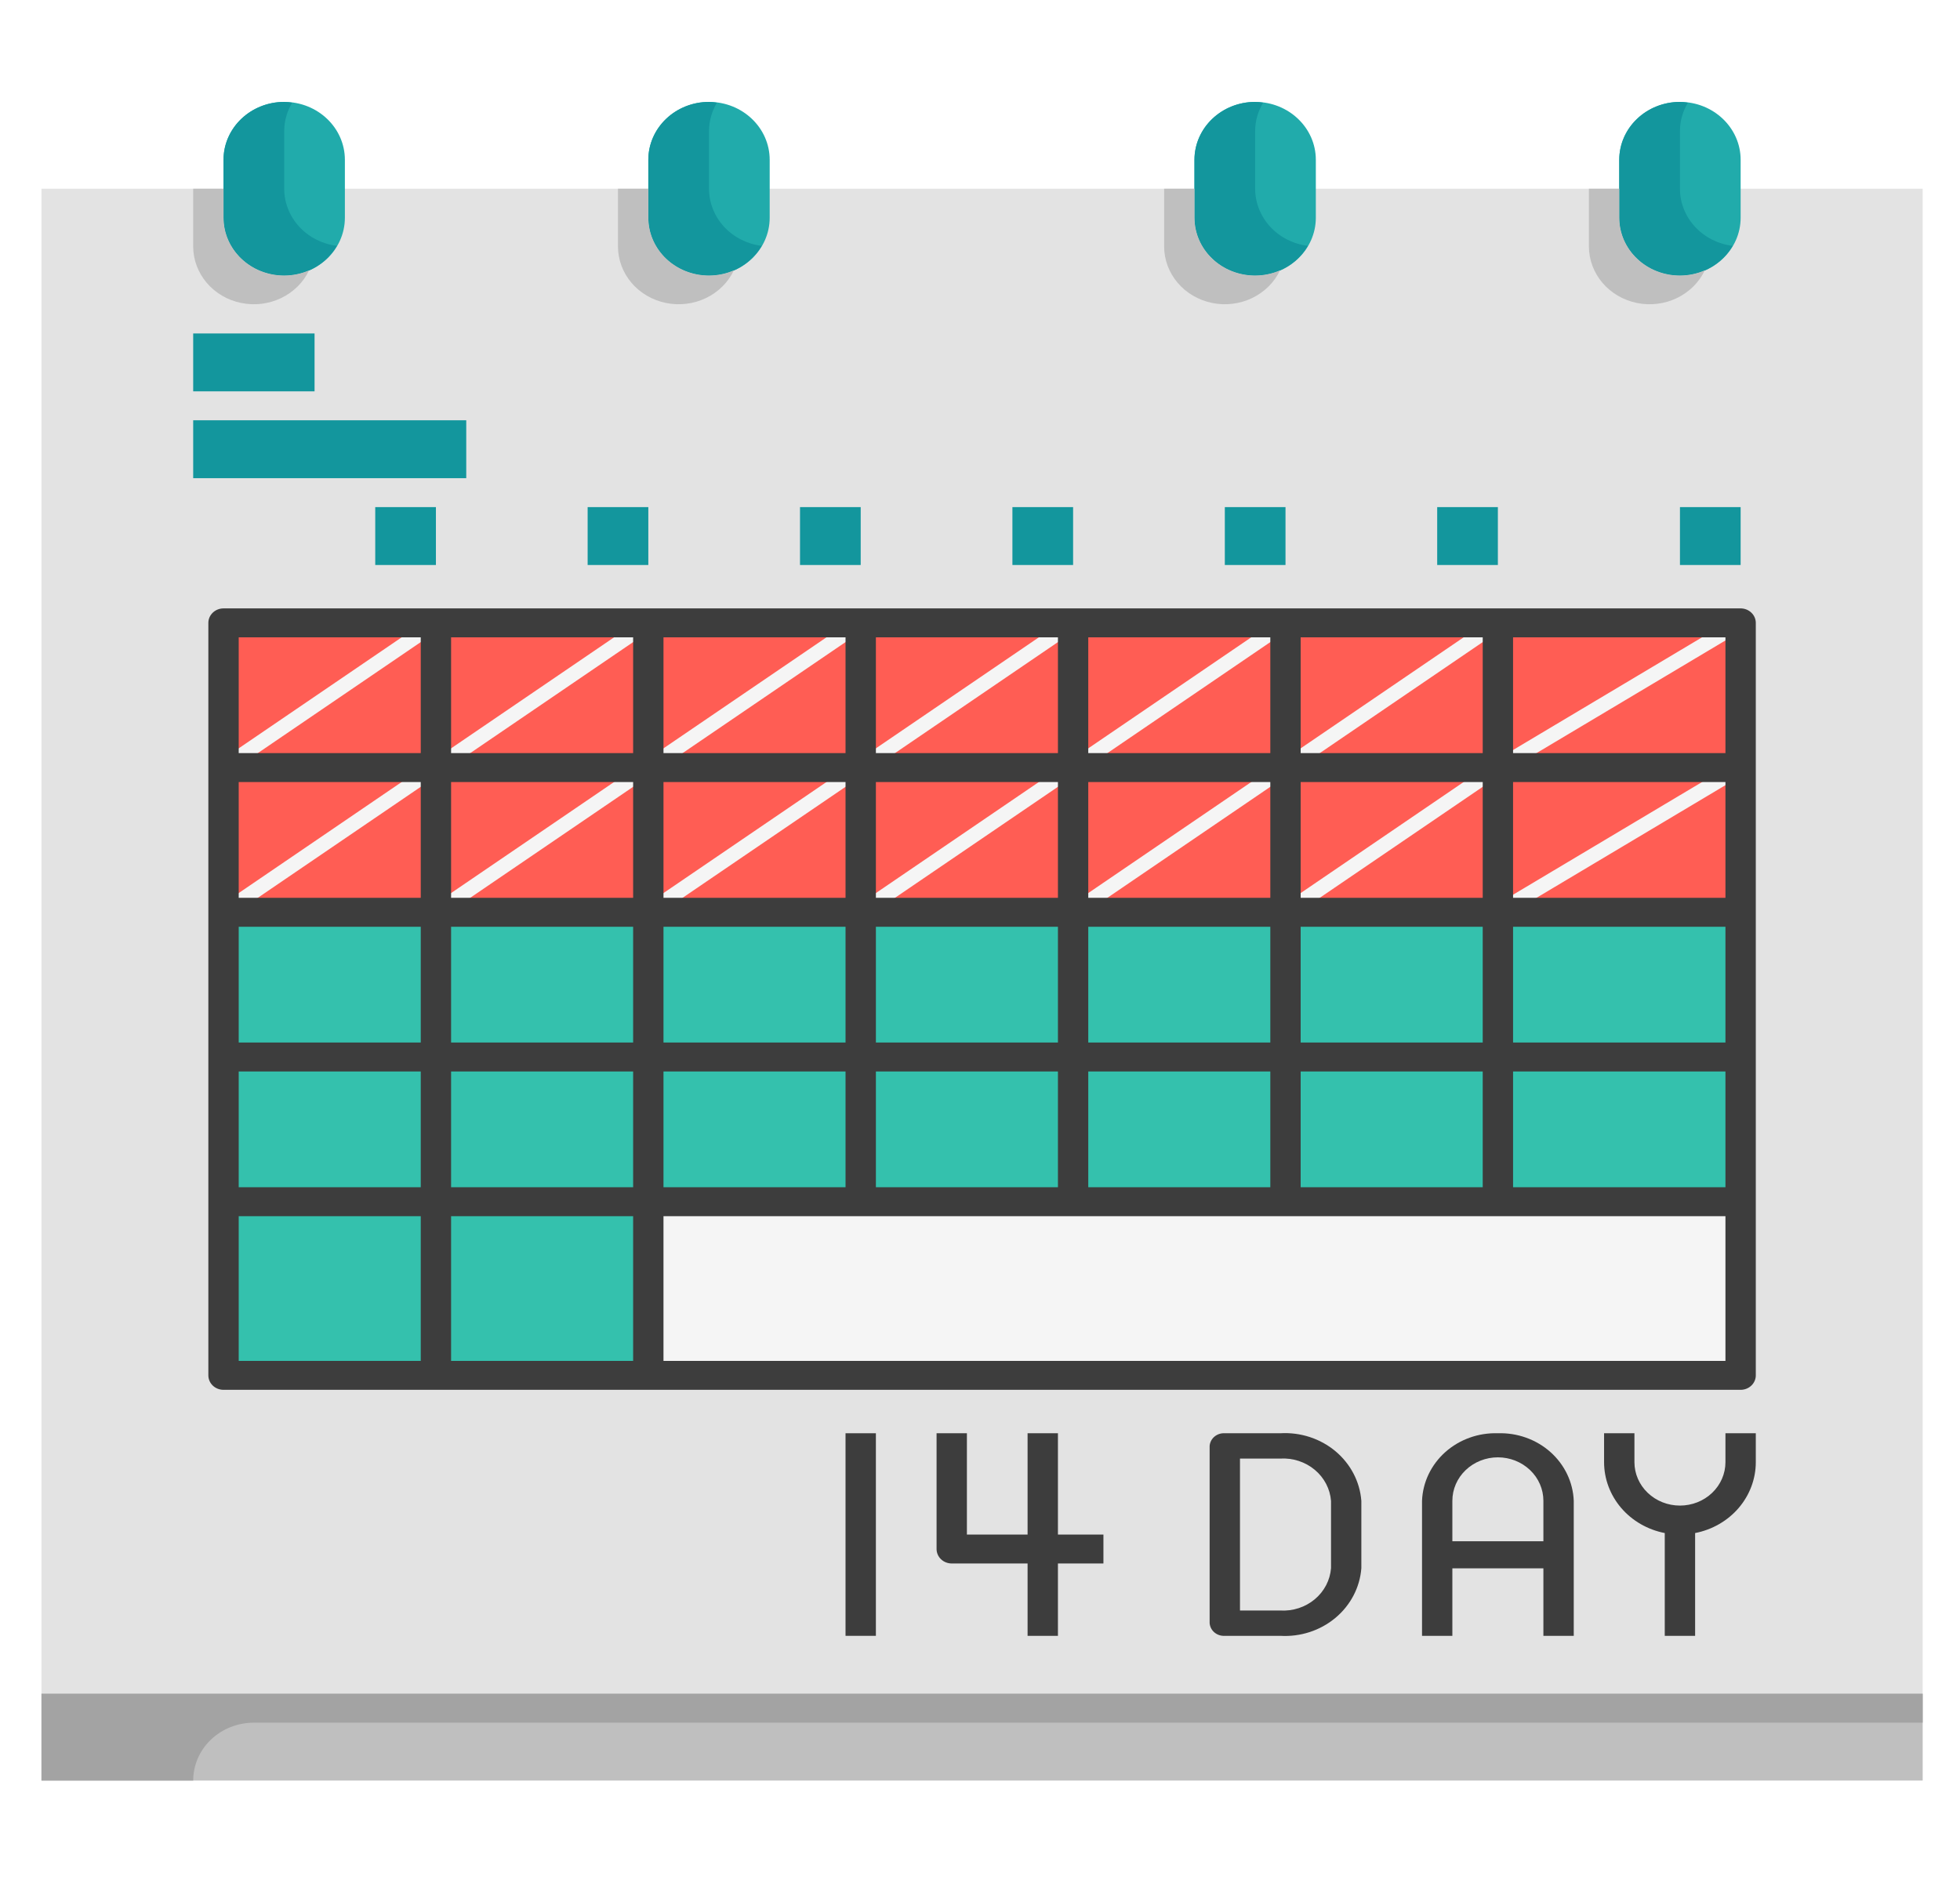
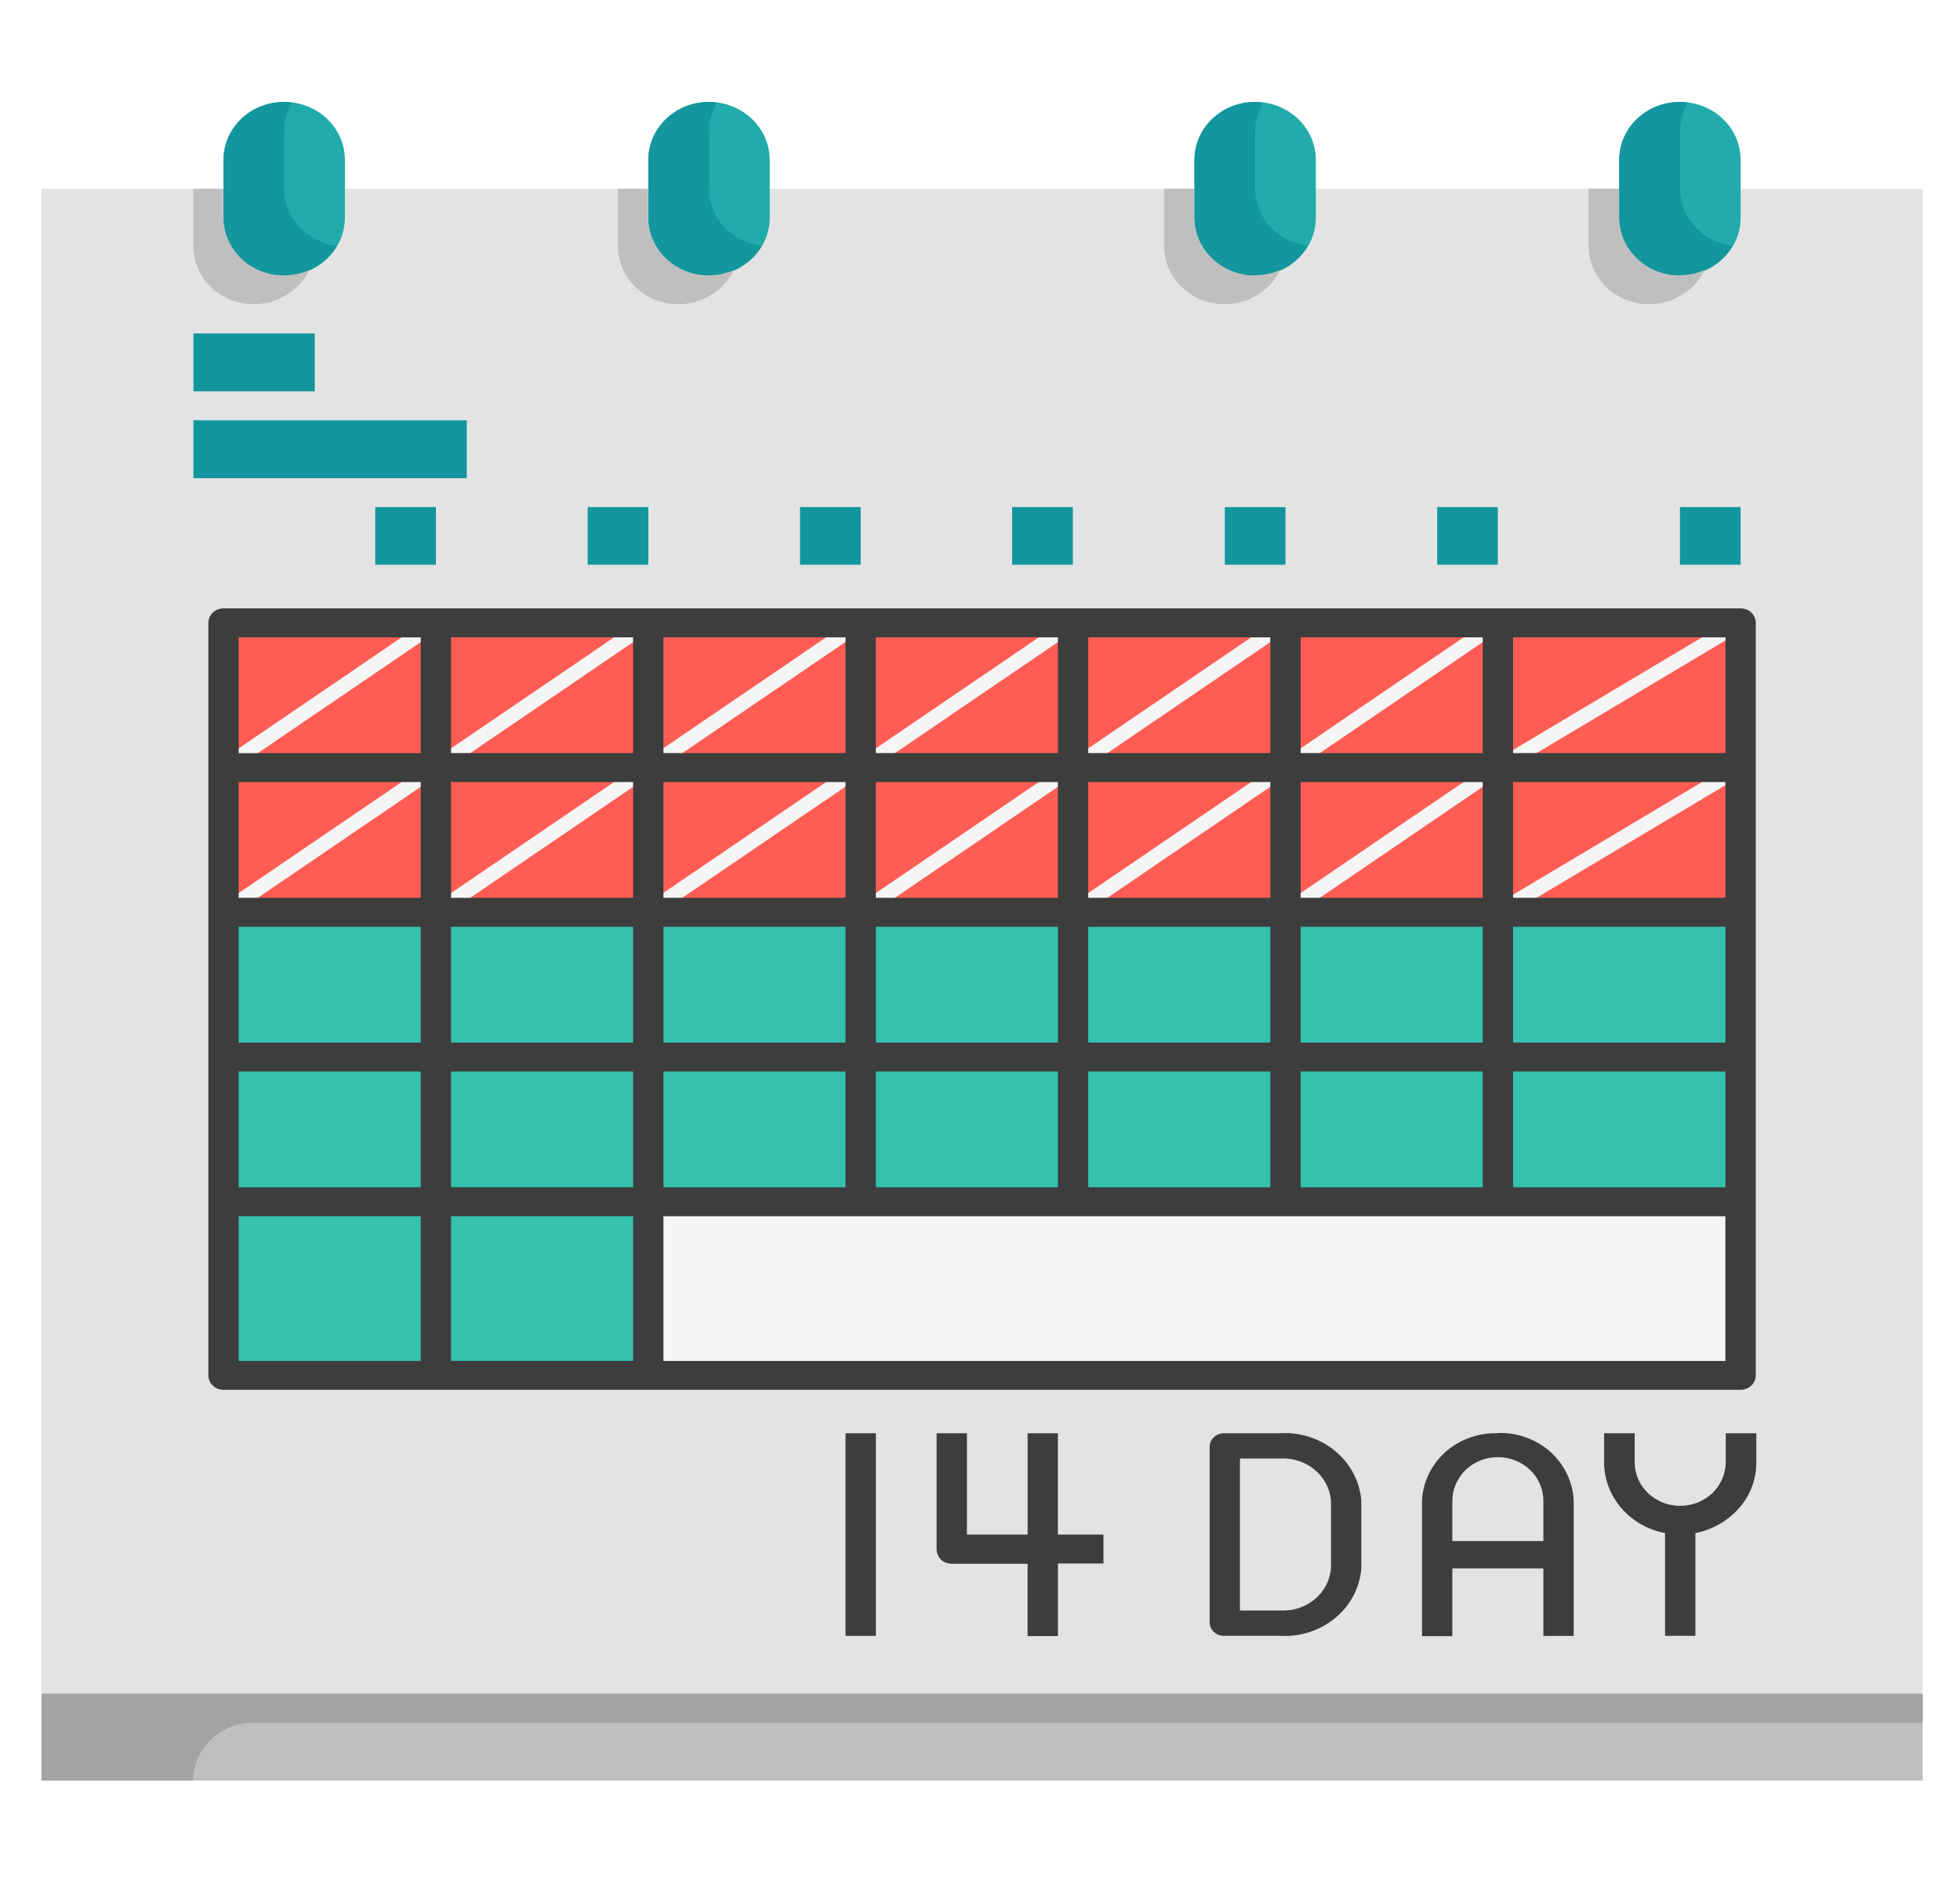
- <svg xmlns="http://www.w3.org/2000/svg" width="76" height="73" viewBox="0 0 76 73" fill="none">
-   <path d="M74.553 7.319H1.608V65.681H74.553V7.319Z" fill="#E3E3E3" />
-   <path d="M67.493 24.154H8.667V35.378H67.493V24.154Z" fill="#FF5D54" />
-   <path d="M8.667 35.378V46.601V53.335H25.139V46.601H67.493V35.378H8.667Z" fill="#34C1AD" />
-   <path d="M67.494 46.601H25.139V53.335H67.494V46.601Z" fill="#F5F5F5" />
-   <path d="M67.494 6.197C67.494 4.957 66.44 3.952 65.141 3.952C63.841 3.952 62.788 4.957 62.788 6.197V8.442C62.788 9.681 63.841 10.686 65.141 10.686C66.44 10.686 67.494 9.681 67.494 8.442V6.197Z" fill="#21ABAB" />
-   <path d="M51.022 6.197C51.022 4.957 49.969 3.952 48.669 3.952C47.37 3.952 46.316 4.957 46.316 6.197V8.442C46.316 9.681 47.37 10.686 48.669 10.686C49.969 10.686 51.022 9.681 51.022 8.442V6.197Z" fill="#21ABAB" />
-   <path d="M29.845 6.197C29.845 4.957 28.791 3.952 27.492 3.952C26.192 3.952 25.139 4.957 25.139 6.197V8.442C25.139 9.681 26.192 10.686 27.492 10.686C28.791 10.686 29.845 9.681 29.845 8.442V6.197Z" fill="#21ABAB" />
-   <path d="M13.373 6.197C13.373 4.957 12.32 3.952 11.02 3.952C9.721 3.952 8.667 4.957 8.667 6.197V8.442C8.667 9.681 9.721 10.686 11.02 10.686C12.32 10.686 13.373 9.681 13.373 8.442V6.197Z" fill="#21ABAB" />
-   <path d="M8.839 29.994L8.496 29.538L16.731 23.927L17.075 24.382L8.839 29.994Z" fill="#F5F5F5" />
-   <path d="M17.075 29.994L16.731 29.538L24.967 23.927L25.31 24.382L17.075 29.994Z" fill="#F5F5F5" />
-   <path d="M25.31 29.994L24.967 29.538L33.203 23.927L33.546 24.382L25.31 29.994Z" fill="#F5F5F5" />
-   <path d="M33.546 29.994L33.203 29.538L41.438 23.927L41.782 24.382L33.546 29.994Z" fill="#F5F5F5" />
-   <path d="M41.782 29.994L41.438 29.538L49.674 23.927L50.017 24.382L41.782 29.994Z" fill="#F5F5F5" />
-   <path d="M50.017 29.994L49.674 29.538L57.91 23.927L58.253 24.382L50.017 29.994Z" fill="#F5F5F5" />
-   <path d="M58.238 30.004L57.925 29.528L67.337 23.916L67.65 24.392L58.238 30.004Z" fill="#F5F5F5" />
-   <path d="M8.839 35.605L8.496 35.15L16.731 29.538L17.075 29.994L8.839 35.605Z" fill="#F5F5F5" />
-   <path d="M17.075 35.605L16.731 35.15L24.967 29.538L25.31 29.994L17.075 35.605Z" fill="#F5F5F5" />
-   <path d="M25.31 35.605L24.967 35.15L33.203 29.538L33.546 29.994L25.31 35.605Z" fill="#F5F5F5" />
-   <path d="M33.546 35.605L33.203 35.15L41.438 29.538L41.782 29.994L33.546 35.605Z" fill="#F5F5F5" />
-   <path d="M41.782 35.605L41.438 35.15L49.674 29.538L50.017 29.994L41.782 35.605Z" fill="#F5F5F5" />
-   <path d="M50.017 35.605L49.674 35.15L57.91 29.538L58.253 29.994L50.017 35.605Z" fill="#F5F5F5" />
-   <path d="M58.238 35.616L57.925 35.14L67.337 29.528L67.65 30.004L58.238 35.616Z" fill="#F5F5F5" />
-   <path d="M67.493 23.593H8.667C8.511 23.593 8.362 23.652 8.251 23.758C8.141 23.863 8.079 24.006 8.079 24.154V53.335C8.079 53.484 8.141 53.627 8.251 53.732C8.362 53.837 8.511 53.896 8.667 53.896H67.493C67.65 53.896 67.799 53.837 67.909 53.732C68.02 53.627 68.082 53.484 68.082 53.335V24.154C68.082 24.006 68.02 23.863 67.909 23.758C67.799 23.652 67.65 23.593 67.493 23.593ZM66.905 29.205H58.67V24.716H66.905V29.205ZM17.491 46.04V41.551H24.55V46.04H17.491ZM24.55 47.162V52.774H17.491V47.162H24.55ZM25.727 35.939H32.786V40.428H25.727V35.939ZM24.55 40.428H17.491V35.939H24.55V40.428ZM41.022 34.817H33.963V30.327H41.022V34.817ZM42.198 30.327H49.257V34.817H42.198V30.327ZM32.786 34.817H25.727V30.327H32.786V34.817ZM33.963 35.939H41.022V40.428H33.963V35.939ZM42.198 35.939H49.257V40.428H42.198V35.939ZM50.434 35.939H57.493V40.428H50.434V35.939ZM50.434 34.817V30.327H57.493V34.817H50.434ZM50.434 29.205V24.716H57.493V29.205H50.434ZM49.257 29.205H42.198V24.716H49.257V29.205ZM41.022 29.205H33.963V24.716H41.022V29.205ZM32.786 29.205H25.727V24.716H32.786V29.205ZM24.55 29.205H17.491V24.716H24.55V29.205ZM24.55 30.327V34.817H17.491V30.327H24.55ZM16.315 34.817H9.256V30.327H16.315V34.817ZM16.315 35.939V40.428H9.256V35.939H16.315ZM16.315 41.551V46.04H9.256V41.551H16.315ZM25.727 41.551H32.786V46.04H25.727V41.551ZM33.963 41.551H41.022V46.04H33.963V41.551ZM42.198 41.551H49.257V46.04H42.198V41.551ZM50.434 41.551H57.493V46.04H50.434V41.551ZM58.67 41.551H66.905V46.04H58.67V41.551ZM58.67 40.428V35.939H66.905V40.428H58.67ZM58.67 34.817V30.327H66.905V34.817H58.67ZM16.315 24.716V29.205H9.256V24.716H16.315ZM9.256 47.162H16.315V52.774H9.256V47.162ZM25.727 52.774V47.162H66.905V52.774H25.727Z" fill="#3D3D3D" />
-   <path d="M65.141 7.319V5.075C65.143 4.691 65.249 4.315 65.45 3.983C65.348 3.966 65.244 3.956 65.141 3.952C64.516 3.952 63.918 4.189 63.477 4.61C63.035 5.031 62.787 5.602 62.787 6.197V8.442C62.785 8.938 62.956 9.422 63.274 9.815C63.592 10.209 64.037 10.491 64.541 10.616C65.045 10.741 65.579 10.703 66.057 10.507C66.536 10.311 66.932 9.968 67.184 9.534C66.62 9.464 66.101 9.201 65.725 8.794C65.349 8.386 65.141 7.862 65.141 7.319Z" fill="#13969D" />
-   <path d="M48.669 7.319V5.075C48.671 4.691 48.778 4.315 48.979 3.983C48.876 3.966 48.773 3.956 48.669 3.952C48.045 3.952 47.447 4.189 47.005 4.61C46.564 5.031 46.316 5.602 46.316 6.197V8.442C46.314 8.938 46.485 9.422 46.803 9.815C47.12 10.209 47.566 10.491 48.07 10.616C48.574 10.741 49.107 10.703 49.586 10.507C50.064 10.311 50.461 9.968 50.713 9.534C50.148 9.464 49.63 9.201 49.254 8.794C48.878 8.386 48.67 7.862 48.669 7.319Z" fill="#13969D" />
-   <path d="M27.492 7.319V5.075C27.494 4.691 27.601 4.315 27.801 3.983C27.699 3.966 27.595 3.956 27.492 3.952C26.868 3.952 26.269 4.189 25.828 4.61C25.387 5.031 25.139 5.602 25.139 6.197V8.442C25.136 8.938 25.308 9.422 25.625 9.815C25.943 10.209 26.389 10.491 26.893 10.616C27.396 10.741 27.93 10.703 28.408 10.507C28.887 10.311 29.283 9.968 29.535 9.534C28.971 9.464 28.453 9.201 28.076 8.794C27.701 8.386 27.493 7.862 27.492 7.319Z" fill="#13969D" />
-   <path d="M11.02 7.319V5.075C11.023 4.691 11.129 4.315 11.33 3.983C11.227 3.966 11.124 3.956 11.02 3.952C10.396 3.952 9.798 4.189 9.357 4.61C8.915 5.031 8.667 5.602 8.667 6.197V8.442C8.665 8.938 8.836 9.422 9.154 9.815C9.471 10.209 9.917 10.491 10.421 10.616C10.925 10.741 11.459 10.703 11.937 10.507C12.415 10.311 12.812 9.968 13.064 9.534C12.5 9.464 11.981 9.201 11.605 8.794C11.229 8.386 11.021 7.862 11.02 7.319Z" fill="#13969D" />
-   <path d="M65.141 10.686C64.516 10.686 63.918 10.45 63.477 10.029C63.035 9.608 62.787 9.037 62.787 8.442V7.319H61.611V9.564C61.613 10.076 61.799 10.571 62.137 10.969C62.475 11.366 62.946 11.641 63.47 11.748C63.995 11.856 64.542 11.789 65.021 11.559C65.5 11.329 65.883 10.95 66.105 10.484C65.802 10.616 65.474 10.685 65.141 10.686Z" fill="#BFBFBF" />
-   <path d="M48.669 10.686C48.045 10.686 47.447 10.45 47.005 10.029C46.564 9.608 46.316 9.037 46.316 8.442V7.319H45.14V9.564C45.142 10.076 45.328 10.571 45.666 10.969C46.004 11.366 46.474 11.641 46.999 11.748C47.523 11.856 48.071 11.789 48.55 11.559C49.029 11.329 49.411 10.95 49.634 10.484C49.331 10.616 49.002 10.685 48.669 10.686Z" fill="#BFBFBF" />
-   <path d="M27.492 10.686C26.868 10.686 26.269 10.45 25.828 10.029C25.387 9.608 25.139 9.037 25.139 8.442V7.319H23.962V9.564C23.965 10.076 24.15 10.571 24.488 10.969C24.827 11.366 25.297 11.641 25.821 11.748C26.346 11.856 26.893 11.789 27.372 11.559C27.852 11.329 28.234 10.95 28.456 10.484C28.154 10.616 27.825 10.685 27.492 10.686Z" fill="#BFBFBF" />
-   <path d="M11.02 10.686C10.396 10.686 9.798 10.45 9.357 10.029C8.915 9.608 8.667 9.037 8.667 8.442V7.319H7.491V9.564C7.493 10.076 7.679 10.571 8.017 10.969C8.355 11.366 8.825 11.641 9.35 11.748C9.874 11.856 10.422 11.789 10.901 11.559C11.38 11.329 11.763 10.95 11.985 10.484C11.682 10.616 11.353 10.685 11.02 10.686Z" fill="#BFBFBF" />
-   <path d="M12.197 12.931H7.491V15.176H12.197V12.931Z" fill="#13969D" />
-   <path d="M18.079 16.298H7.491V18.543H18.079V16.298Z" fill="#13969D" />
-   <path d="M16.903 19.665H14.55V21.91H16.903V19.665Z" fill="#13969D" />
-   <path d="M25.139 19.665H22.786V21.91H25.139V19.665Z" fill="#13969D" />
-   <path d="M33.374 19.665H31.021V21.91H33.374V19.665Z" fill="#13969D" />
-   <path d="M41.61 19.665H39.257V21.91H41.61V19.665Z" fill="#13969D" />
-   <path d="M49.846 19.665H47.493V21.91H49.846V19.665Z" fill="#13969D" />
-   <path d="M58.081 19.665H55.728V21.91H58.081V19.665Z" fill="#13969D" />
-   <path d="M67.494 19.665H65.141V21.91H67.494V19.665Z" fill="#13969D" />
-   <path d="M33.963 55.58H32.786V63.436H33.963V55.58Z" fill="#3D3D3D" />
-   <path d="M41.022 55.58H39.845V59.508H37.492V55.58H36.316V60.069C36.316 60.218 36.378 60.361 36.488 60.466C36.598 60.571 36.748 60.63 36.904 60.63H39.845V63.436H41.022V60.63H42.786V59.508H41.022V55.58Z" fill="#3D3D3D" />
-   <path d="M49.643 55.58H47.493C47.346 55.571 47.203 55.618 47.092 55.71C46.982 55.802 46.915 55.932 46.904 56.071V62.944C46.915 63.084 46.982 63.214 47.092 63.306C47.203 63.398 47.346 63.445 47.493 63.436H49.643C50.424 63.482 51.192 63.232 51.781 62.74C52.369 62.249 52.731 61.556 52.787 60.812V58.204C52.731 57.46 52.369 56.767 51.781 56.275C51.192 55.784 50.424 55.534 49.643 55.58ZM51.611 60.812C51.575 61.278 51.349 61.711 50.98 62.019C50.612 62.326 50.132 62.483 49.643 62.454H48.081V56.562H49.643C50.132 56.533 50.612 56.69 50.98 56.997C51.349 57.305 51.575 57.738 51.611 58.204V60.812Z" fill="#3D3D3D" />
-   <path d="M58.081 55.58C57.328 55.556 56.595 55.819 56.044 56.309C55.493 56.8 55.168 57.479 55.14 58.198V63.436H56.316V60.818H59.846V63.436H61.023V58.198C60.995 57.479 60.67 56.8 60.119 56.309C59.568 55.819 58.835 55.556 58.081 55.58ZM56.316 59.769V58.198C56.316 57.752 56.502 57.323 56.833 57.008C57.164 56.692 57.613 56.514 58.081 56.514C58.549 56.514 58.998 56.692 59.329 57.008C59.66 57.323 59.846 57.752 59.846 58.198V59.769H56.316Z" fill="#3D3D3D" />
-   <path d="M66.905 55.58V56.702C66.905 57.148 66.719 57.577 66.388 57.892C66.057 58.208 65.609 58.385 65.141 58.385C64.672 58.385 64.224 58.208 63.893 57.892C63.562 57.577 63.376 57.148 63.376 56.702V55.58H62.199V56.702C62.199 57.349 62.434 57.975 62.862 58.476C63.291 58.977 63.888 59.321 64.552 59.45V63.436H65.729V59.45C66.393 59.321 66.99 58.977 67.419 58.476C67.847 57.975 68.082 57.349 68.082 56.702V55.58H66.905Z" fill="#3D3D3D" />
-   <path d="M74.553 65.681H1.608V69.048H74.553V65.681Z" fill="#BFBFBF" />
-   <path d="M1.608 65.681V69.048H7.491C7.491 68.452 7.739 67.881 8.18 67.46C8.621 67.04 9.22 66.803 9.844 66.803H74.553V65.681H1.608Z" fill="#A3A3A3" />
+ <svg xmlns="http://www.w3.org/2000/svg" xmlns:xlink="http://www.w3.org/1999/xlink" width="76" height="73" fill="none">
+   <path d="M74.553 7.32H1.608v58.36h72.945V7.32z" fill="#e3e3e3" />
+   <path d="M67.494 24.154H8.667v11.223h58.826V24.154z" fill="#ff5d54" />
+   <path d="M8.667 35.378v17.957h16.47V46.6h42.355V35.378H8.667z" fill="#34c1ad" />
+   <path d="M67.494 46.6H25.14v6.734h42.355V46.6z" fill="#f5f5f5" />
+   <g fill="#21abab">
+     <use xlink:href="#B" />
+     <use xlink:href="#B" x="-16.472" />
+     <path d="M29.845 6.197c0-1.24-1.053-2.245-2.353-2.245S25.14 4.957 25.14 6.197v2.245c0 1.24 1.053 2.245 2.353 2.245s2.353-1.005 2.353-2.245V6.197zm-16.472 0c0-1.24-1.053-2.245-2.353-2.245S8.667 4.957 8.667 6.197v2.245c0 1.24 1.053 2.245 2.353 2.245s2.353-1.005 2.353-2.245V6.197z" />
+   </g>
+   <g fill="#f5f5f5">
+     <use xlink:href="#C" />
+     <use xlink:href="#D" />
+     <use xlink:href="#C" x="16.46" />
+     <use xlink:href="#E" />
+     <use xlink:href="#E" x="8.236" />
+     <use xlink:href="#D" x="32.942" />
+     <path d="M58.238 30.004l-.313-.476 9.412-5.612.313.476-9.412 5.612z" />
+     <use xlink:href="#C" y="5.611" />
+     <use xlink:href="#D" y="5.611" />
+     <use xlink:href="#C" x="16.46" y="5.611" />
+     <use xlink:href="#E" y="5.611" />
+     <use xlink:href="#E" x="8.236" y="5.611" />
+     <use xlink:href="#D" x="32.942" y="5.611" />
+     <path d="M58.238 35.616l-.313-.476 9.412-5.612.313.476-9.412 5.612z" />
+   </g>
+   <path d="M67.494 23.593H8.667c-.156 0-.306.06-.416.164a.55.55 0 0 0-.172.397v29.18a.55.55 0 0 0 .172.397c.1.105.26.164.416.164h58.826c.156 0 .306-.06.416-.164a.55.55 0 0 0 .172-.397v-29.18a.55.55 0 0 0-.172-.397c-.1-.105-.26-.164-.416-.164zm-.588 5.612H58.67v-4.49h8.236v4.49zM17.49 46.04v-4.49h7.06v4.49h-7.06zm7.06 1.122v5.612h-7.06v-5.612h7.06zm1.177-11.223h7.06v4.49h-7.06v-4.49zm-1.177 4.49h-7.06v-4.49h7.06v4.49zm16.47-5.612h-7.06v-4.49h7.06v4.49zm1.177-4.49h7.06v4.49h-7.06v-4.49zm-9.412 4.49h-7.06v-4.49h7.06v4.49zm1.177 1.122h7.06v4.49h-7.06v-4.49zm8.236 0h7.06v4.49h-7.06v-4.49zm8.236 0h7.06v4.49h-7.06v-4.49zm0-1.122v-4.49h7.06v4.49h-7.06zm0-5.612v-4.49h7.06v4.49h-7.06zm-1.177 0h-7.06v-4.49h7.06v4.49zm-8.236 0h-7.06v-4.49h7.06v4.49zm-8.236 0h-7.06v-4.49h7.06v4.49zm-8.236 0h-7.06v-4.49h7.06v4.49zm0 1.122v4.49h-7.06v-4.49h7.06zm-8.236 4.49h-7.06v-4.49h7.06v4.49zm0 1.122v4.49h-7.06v-4.49h7.06zm0 5.612v4.49h-7.06v-4.49h7.06zm9.412 0h7.06v4.49h-7.06v-4.49zm8.236 0h7.06v4.49h-7.06v-4.49zm8.236 0h7.06v4.49h-7.06v-4.49zm8.236 0h7.06v4.49h-7.06v-4.49zm8.236 0h8.236v4.49H58.67v-4.49zm0-1.122v-4.49h8.236v4.49H58.67zm0-5.612v-4.49h8.236v4.49H58.67zm-42.355-10.1v4.49h-7.06v-4.49h7.06zm-7.06 22.447h7.06v5.612h-7.06v-5.612zm16.47 5.612v-5.612h41.178v5.612H25.727z" fill="#3d3d3d" />
+   <g fill="#13969d">
+     <use xlink:href="#F" />
+     <use xlink:href="#G" />
+     <use xlink:href="#G" x="-21.178" />
+     <use xlink:href="#F" x="-54.12" />
+   </g>
+   <path d="M65.14 10.686a2.41 2.41 0 0 1-1.664-.657c-.44-.42-.7-.992-.7-1.587V7.32H61.6v2.245a2.18 2.18 0 0 0 .526 1.405c.338.397.808.672 1.333.78s1.072.04 1.55-.2.862-.6 1.084-1.075c-.303.132-.632.2-.965.202zm-16.47 0a2.41 2.41 0 0 1-1.664-.657c-.44-.42-.7-.992-.7-1.587V7.32H45.14v2.245a2.18 2.18 0 0 0 .526 1.405c.338.397.808.672 1.333.78s1.072.04 1.55-.2.862-.6 1.084-1.075c-.303.132-.632.2-.965.202zm-21.178 0a2.41 2.41 0 0 1-1.664-.657c-.44-.42-.7-.992-.7-1.587V7.32H23.96v2.245a2.18 2.18 0 0 0 .526 1.405c.338.397.808.672 1.333.78s1.072.04 1.55-.2.862-.6 1.084-1.075c-.303.132-.632.2-.965.202zm-16.472 0a2.41 2.41 0 0 1-1.664-.657c-.44-.42-.7-.992-.7-1.587V7.32H7.5v2.245a2.18 2.18 0 0 0 .526 1.405 2.37 2.37 0 0 0 1.333.78c.525.108 1.072.04 1.55-.2s.862-.6 1.084-1.075c-.303.132-.632.2-.965.202z" fill="#bfbfbf" />
+   <path d="M12.197 12.93H7.5v2.245h4.706V12.93zm5.883 3.368H7.5v2.245h10.6v-2.245zm-1.177 3.367H14.55V21.9h2.353v-2.245zm8.237 0h-2.353V21.9h2.353v-2.245zm8.234 0H31.02V21.9h2.353v-2.245zm8.226 0h-2.353V21.9H41.6v-2.245zm8.246 0h-2.353V21.9h2.353v-2.245zm8.234 0h-2.353V21.9h2.353v-2.245zm9.414 0H65.14V21.9h2.353v-2.245z" fill="#13969d" />
+   <path d="M33.963 55.58h-1.177v7.856h1.177V55.58zm7.06 0h-1.177v3.928h-2.353V55.58h-1.176v4.5a.55.55 0 0 0 .172.397c.1.105.26.164.416.164h2.94v2.806h1.177V60.63h1.765v-1.122H41.02V55.58zm8.62 0h-2.15a.57.57 0 0 0-.4.13.52.52 0 0 0-.188.361v6.873a.52.52 0 0 0 .188.361.55.55 0 0 0 .4.13h2.15a3.06 3.06 0 0 0 2.137-.696c.6-.5.95-1.184 1.006-1.928v-2.608c-.056-.744-.418-1.437-1.006-1.928a3.06 3.06 0 0 0-2.137-.696zm1.967 5.232a1.74 1.74 0 0 1-.63 1.206 1.92 1.92 0 0 1-1.337.435H48.08V56.56h1.562c.488-.028.97.128 1.337.436s.595.74.63 1.206v2.608zm6.47-5.232a2.93 2.93 0 0 0-2.037.73c-.55.5-.876 1.17-.904 1.9v5.238h1.176V60.82h3.53v2.618h1.176V58.2c-.028-.72-.353-1.398-.904-1.9a2.93 2.93 0 0 0-2.038-.73zm-1.765 4.2V58.2c0-.447.186-.875.517-1.2a1.81 1.81 0 0 1 1.248-.493 1.81 1.81 0 0 1 1.248.493 1.65 1.65 0 0 1 .517 1.19v1.57h-3.53zm10.6-4.2v1.122c0 .447-.186.875-.517 1.2a1.81 1.81 0 0 1-1.248.493 1.81 1.81 0 0 1-1.248-.493c-.33-.316-.517-.744-.517-1.2V55.58H62.2v1.122c0 .647.234 1.273.663 1.774a2.96 2.96 0 0 0 1.7.974v3.985h1.177V59.45a3.04 3.04 0 0 0 1.7-.974c.44-.5.663-1.128.663-1.774V55.58h-1.177z" fill="#3d3d3d" />
+   <path d="M74.553 65.68H1.608v3.367h72.945V65.68z" fill="#bfbfbf" />
+   <path d="M1.608 65.68v3.367H7.49c0-.595.248-1.166.69-1.587s1.04-.657 1.664-.657h64.71V65.68H1.608z" fill="#a3a3a3" />
+   <defs>
+     <path id="B" d="M67.494 6.197c0-1.24-1.053-2.245-2.353-2.245s-2.353 1.005-2.353 2.245v2.245c0 1.24 1.053 2.245 2.353 2.245s2.353-1.005 2.353-2.245V6.197z" />
+     <path id="C" d="M8.84 29.994l-.344-.456 8.236-5.612.344.456-8.236 5.612z" />
+     <path id="D" d="M17.075 29.994l-.343-.456 8.236-5.612.344.456-8.236 5.612z" />
+     <path id="E" d="M33.546 29.994l-.344-.456 8.236-5.612.343.456-8.236 5.612z" />
+     <path id="F" d="M65.14 7.32V5.075c.002-.383.11-.76.31-1.092-.102-.017-.206-.027-.31-.03-.624 0-1.223.236-1.664.657s-.69.992-.69 1.587v2.245a2.17 2.17 0 0 0 .487 1.374c.318.394.763.675 1.267.8a2.45 2.45 0 0 0 1.516-.109 2.31 2.31 0 0 0 1.127-.973 2.38 2.38 0 0 1-1.459-.74 2.18 2.18 0 0 1-.585-1.474z" />
+     <path id="G" d="M48.67 7.32V5.075c.002-.383.11-.76.31-1.092-.102-.017-.206-.027-.31-.03-.624 0-1.223.236-1.664.657s-.69.992-.69 1.587v2.245a2.17 2.17 0 0 0 .487 1.374c.318.394.764.675 1.267.8a2.45 2.45 0 0 0 1.516-.109 2.31 2.31 0 0 0 1.127-.973 2.38 2.38 0 0 1-1.459-.74 2.18 2.18 0 0 1-.585-1.474z" />
+   </defs>
</svg>
